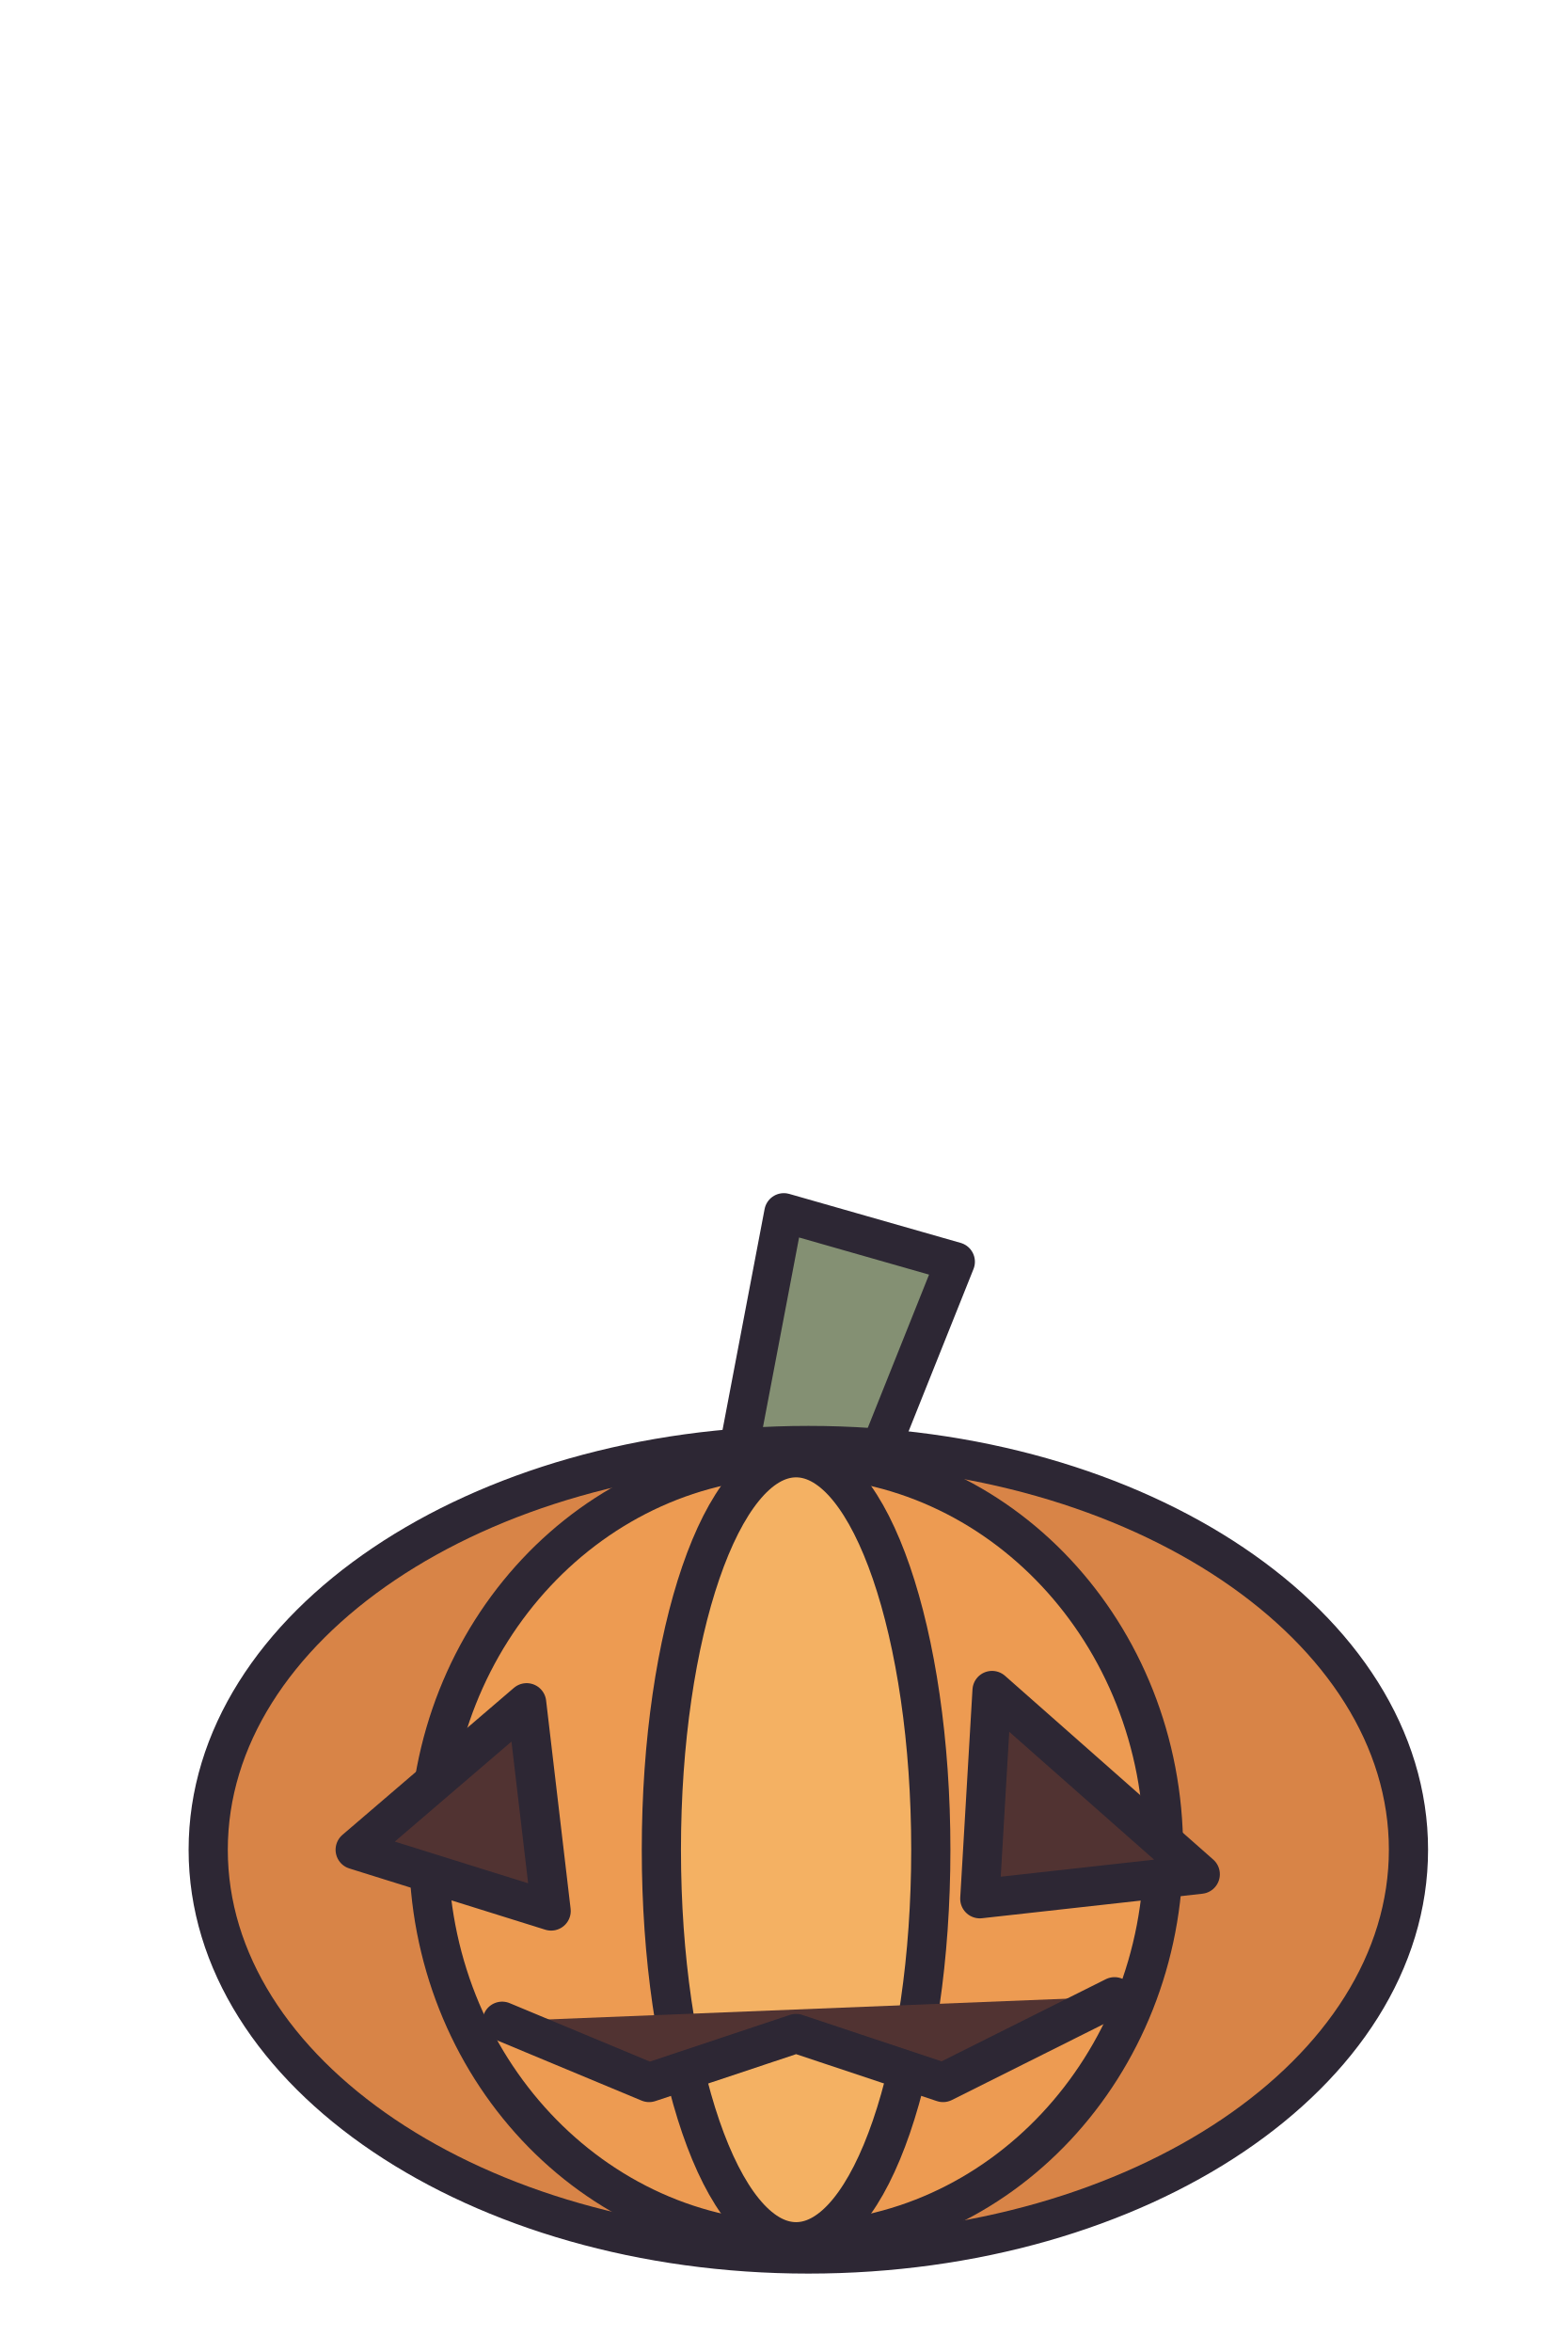
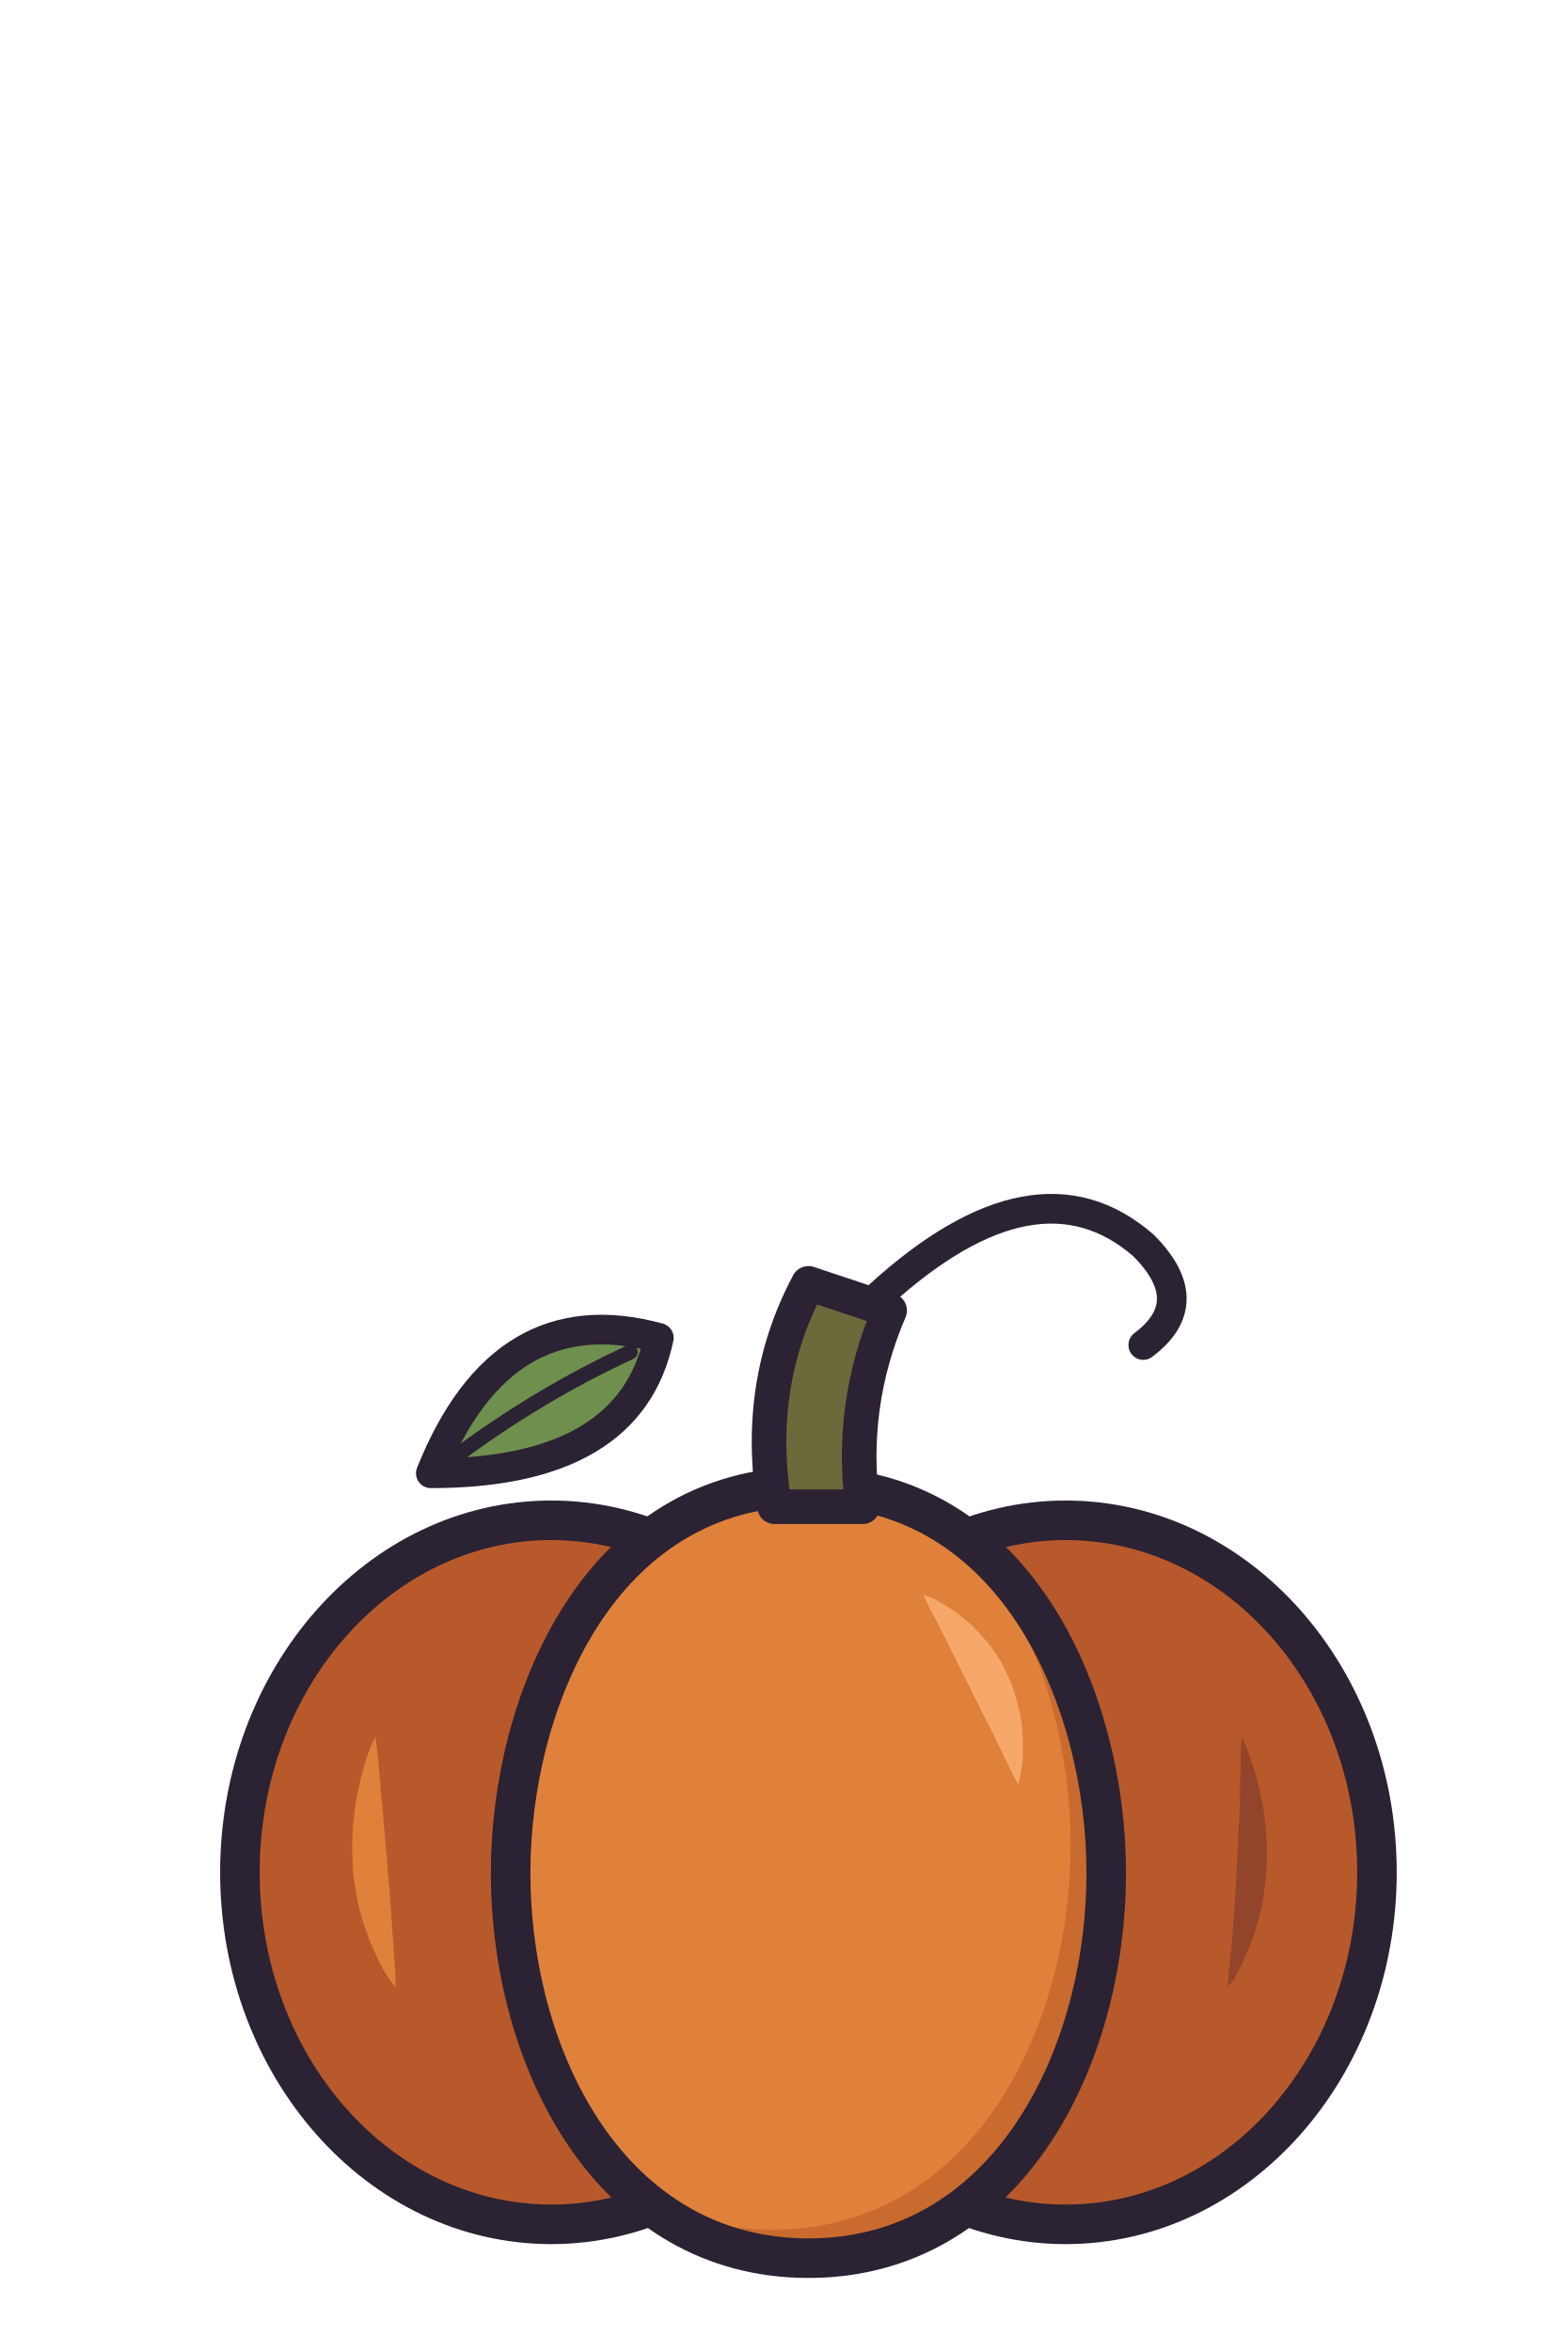
- <svg xmlns="http://www.w3.org/2000/svg" width="128" height="192" viewBox="0 0 128 192">
-   <g stroke="#2d2734" stroke-width="3.2" stroke-linecap="round" stroke-linejoin="round">
-     <path d="M60 120l4-21 14 4-8 20" fill="#849073" />
-     <ellipse cx="66" cy="151" rx="49" ry="33" fill="#d88447" />
-     <ellipse cx="65" cy="151" rx="30" ry="32" fill="#ed9b52" />
-     <ellipse cx="65" cy="151" rx="11" ry="32" fill="#f4b163" />
-     <path d="M29 151l14-12 2 17zm52-13l17 15-18 2zM41 165l12 5 12-4 12 4 14-7" fill="#513332" />
+ <svg xmlns="http://www.w3.org/2000/svg" width="256" height="384" viewBox="0 0 512 768">
+   <defs>
+     <clipPath id="c26">
+       <path d="M256.0 523.7 C314.9 523.7 339.6 584.5 339.6 632.0 C339.6 685.2 311.1 740.3 256.0 740.3 C200.9 740.3 172.4 685.2 172.4 632.0 C172.4 584.5 197.1 523.7 256.0 523.7 Z" />
+     </clipPath>
+   </defs>
+   <g stroke="#2b2233" stroke-linejoin="round" stroke-linecap="round" stroke-width="8.00">
+     <g transform="translate(-33.8 -123.9) scale(1.1634)">
+       <path d="M276 470 Q320 430 350 456 Q366 472 350 484" fill="none" stroke-width="8.33" />
+       <ellipse cx="183.8" cy="632.0" rx="87.4" ry="98.8" fill="#b8592b" stroke-width="11.10" />
+       <ellipse cx="328.2" cy="632.0" rx="87.4" ry="98.8" fill="#b8592b" stroke-width="11.10" />
+       <path d="M256.0 523.7 C314.9 523.7 339.6 584.5 339.6 632.0 C339.6 685.2 311.1 740.3 256.0 740.3 C200.9 740.3 172.4 685.2 172.4 632.0 C172.4 584.5 197.1 523.7 256.0 523.7 Z" fill="#c96a2e" stroke="none" />
+       <g clip-path="url(#c26)">
+         <path d="M256.0 523.7 C314.9 523.7 339.6 584.5 339.6 632.0 C339.6 685.2 311.1 740.3 256.0 740.3 C200.9 740.3 172.4 685.2 172.4 632.0 C172.4 584.5 197.1 523.7 256.0 523.7 Z" fill="#e0813b" stroke="none" transform="translate(-10 -8)" />
+       </g>
+       <path d="M256.0 523.7 C314.9 523.7 339.6 584.5 339.6 632.0 C339.6 685.2 311.1 740.3 256.0 740.3 C200.9 740.3 172.4 685.2 172.4 632.0 C172.4 584.5 197.1 523.7 256.0 523.7 Z" fill="none" stroke-width="11.10" />
+       <path d="M288.3 554.1 L289.4 556.6 L290.6 559.0 L291.8 561.2 L293.0 563.5 L294.1 565.7 L295.2 567.8 L296.2 569.9 L297.3 572.0 L298.3 574.1 L299.3 576.2 L300.4 578.3 L301.4 580.3 L302.4 582.4 L303.5 584.5 L304.5 586.6 L305.6 588.7 L306.7 590.8 L307.8 593.0 L308.9 595.3 L310.0 597.6 L311.1 599.9 L312.3 602.3 L313.5 604.8 L314.9 607.3 L314.9 607.3 L315.6 604.5 L316.0 601.7 L316.2 598.9 L316.2 596.1 L316.1 593.4 L315.9 590.7 L315.5 588.0 L314.9 585.4 L314.2 582.8 L313.4 580.2 L312.4 577.8 L311.3 575.4 L310.1 573.0 L308.7 570.8 L307.2 568.6 L305.5 566.6 L303.7 564.6 L301.9 562.7 L299.9 561.0 L297.8 559.3 L295.6 557.8 L293.3 556.4 L290.9 555.1 L288.3 554.1 Z" fill="#f5a86a" stroke="none" opacity="1" />
+       <path d="M134.4 594.0 L133.0 597.0 L131.9 600.1 L131.0 603.2 L130.2 606.3 L129.5 609.4 L128.9 612.5 L128.5 615.6 L128.2 618.7 L128.0 621.8 L127.9 624.9 L128.0 627.9 L128.1 631.0 L128.4 634.0 L128.9 637.0 L129.4 639.9 L130.1 642.8 L130.9 645.7 L131.9 648.6 L132.9 651.3 L134.1 654.1 L135.3 656.7 L136.7 659.4 L138.3 661.9 L140.1 664.3 L140.1 664.3 L140.1 661.3 L139.9 658.4 L139.7 655.5 L139.5 652.7 L139.3 649.9 L139.1 647.0 L138.9 644.2 L138.7 641.4 L138.5 638.6 L138.3 635.8 L138.0 633.0 L137.8 630.2 L137.6 627.3 L137.3 624.5 L137.1 621.6 L136.8 618.7 L136.6 615.8 L136.3 612.8 L136.0 609.8 L135.8 606.7 L135.5 603.6 L135.2 600.5 L134.9 597.3 L134.4 594.0 Z" fill="#e0813b" stroke="none" opacity="1" />
+       <path d="M377.6 594.0 L377.4 597.3 L377.3 600.5 L377.3 603.7 L377.2 606.8 L377.2 609.9 L377.1 612.9 L377.0 615.9 L376.8 618.8 L376.7 621.8 L376.6 624.6 L376.4 627.5 L376.3 630.4 L376.1 633.2 L376.0 636.0 L375.8 638.8 L375.6 641.6 L375.4 644.4 L375.2 647.2 L375.0 650.0 L374.8 652.8 L374.5 655.6 L374.2 658.5 L373.9 661.3 L373.8 664.3 L373.8 664.3 L375.5 661.9 L376.9 659.3 L378.2 656.6 L379.4 653.9 L380.5 651.2 L381.4 648.4 L382.2 645.6 L383.0 642.7 L383.6 639.8 L384.0 636.8 L384.4 633.8 L384.6 630.8 L384.7 627.8 L384.7 624.7 L384.5 621.6 L384.3 618.6 L383.9 615.5 L383.4 612.4 L382.7 609.3 L382.0 606.2 L381.1 603.1 L380.1 600.1 L379.0 597.0 L377.6 594.0 Z" fill="#92452a" stroke="none" opacity="1" />
+       <path d="M246.5 529.4 Q240.8 495.2 256.0 466.7 L278.8 474.3 Q267.4 500.9 271.2 529.4 Z" fill="#6b6a3a" stroke-width="9.71" />
+       <path d="M150 520 Q170 470 214 482 Q206 520 150 520 Z" fill="#6f8f4e" stroke-width="8.33" />
+       <path d="M156 516 Q180 498 206 486" fill="none" stroke-width="4.16" />
+     </g>
  </g>
</svg>
